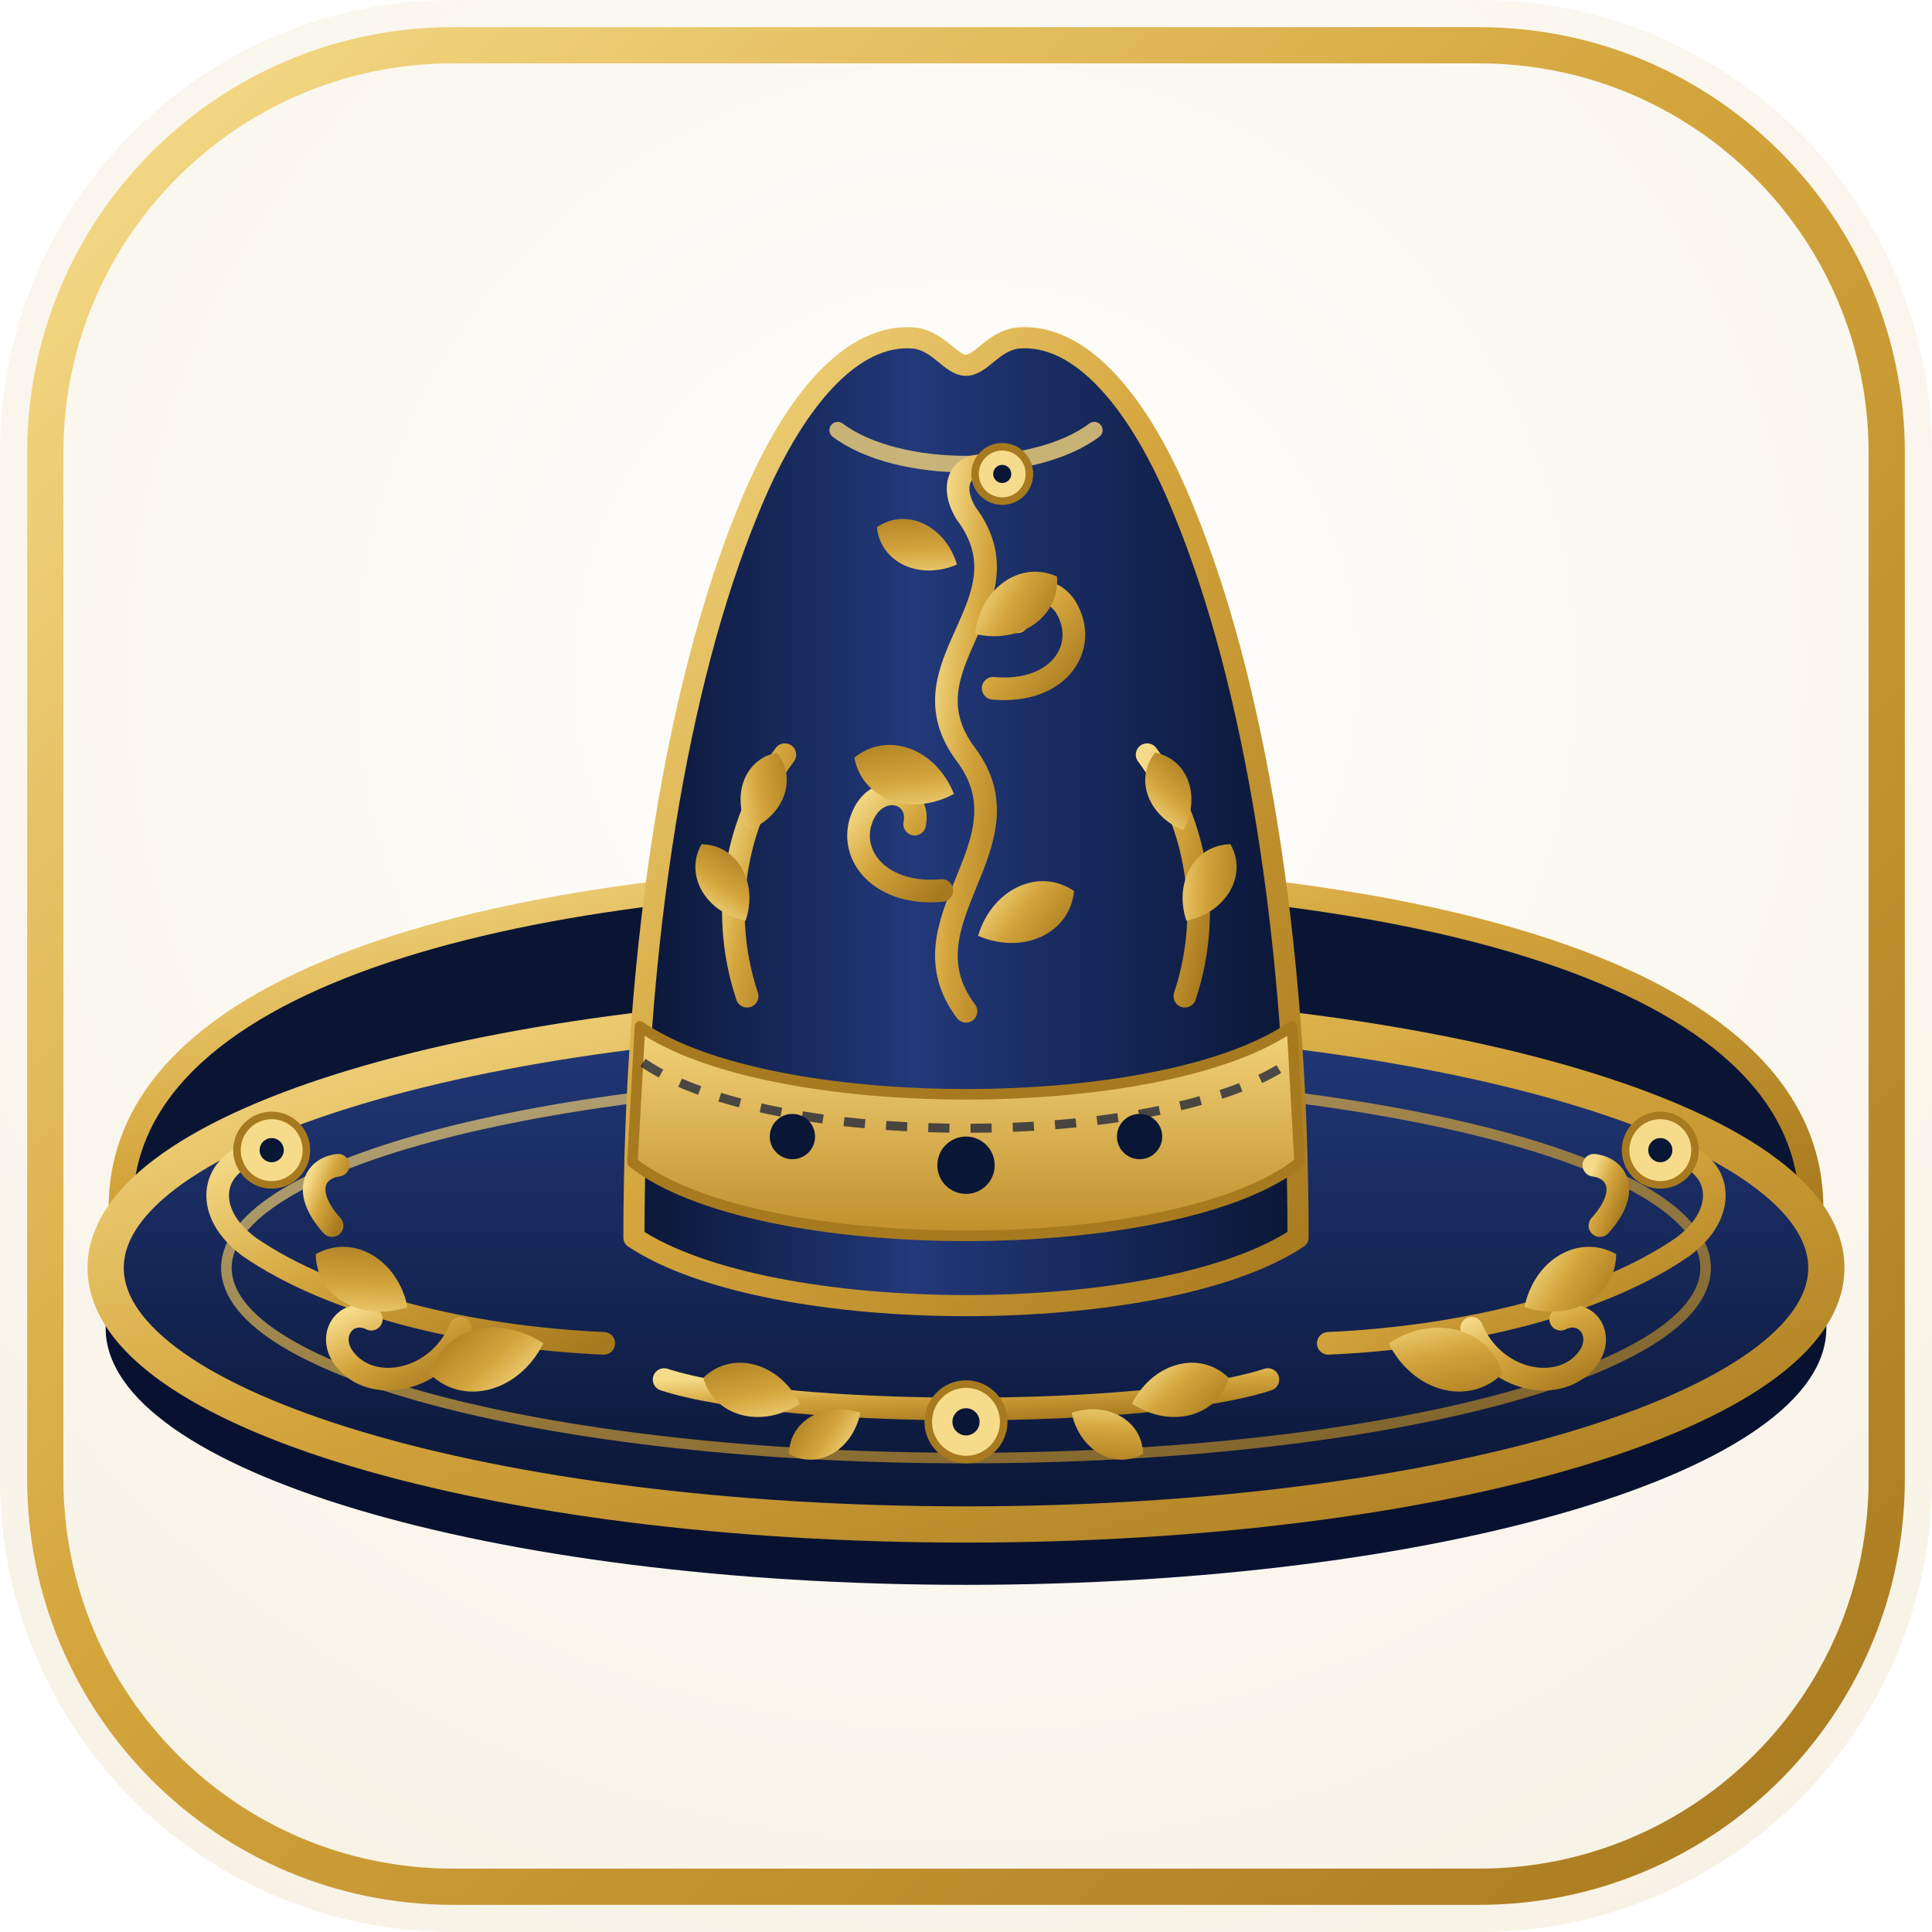
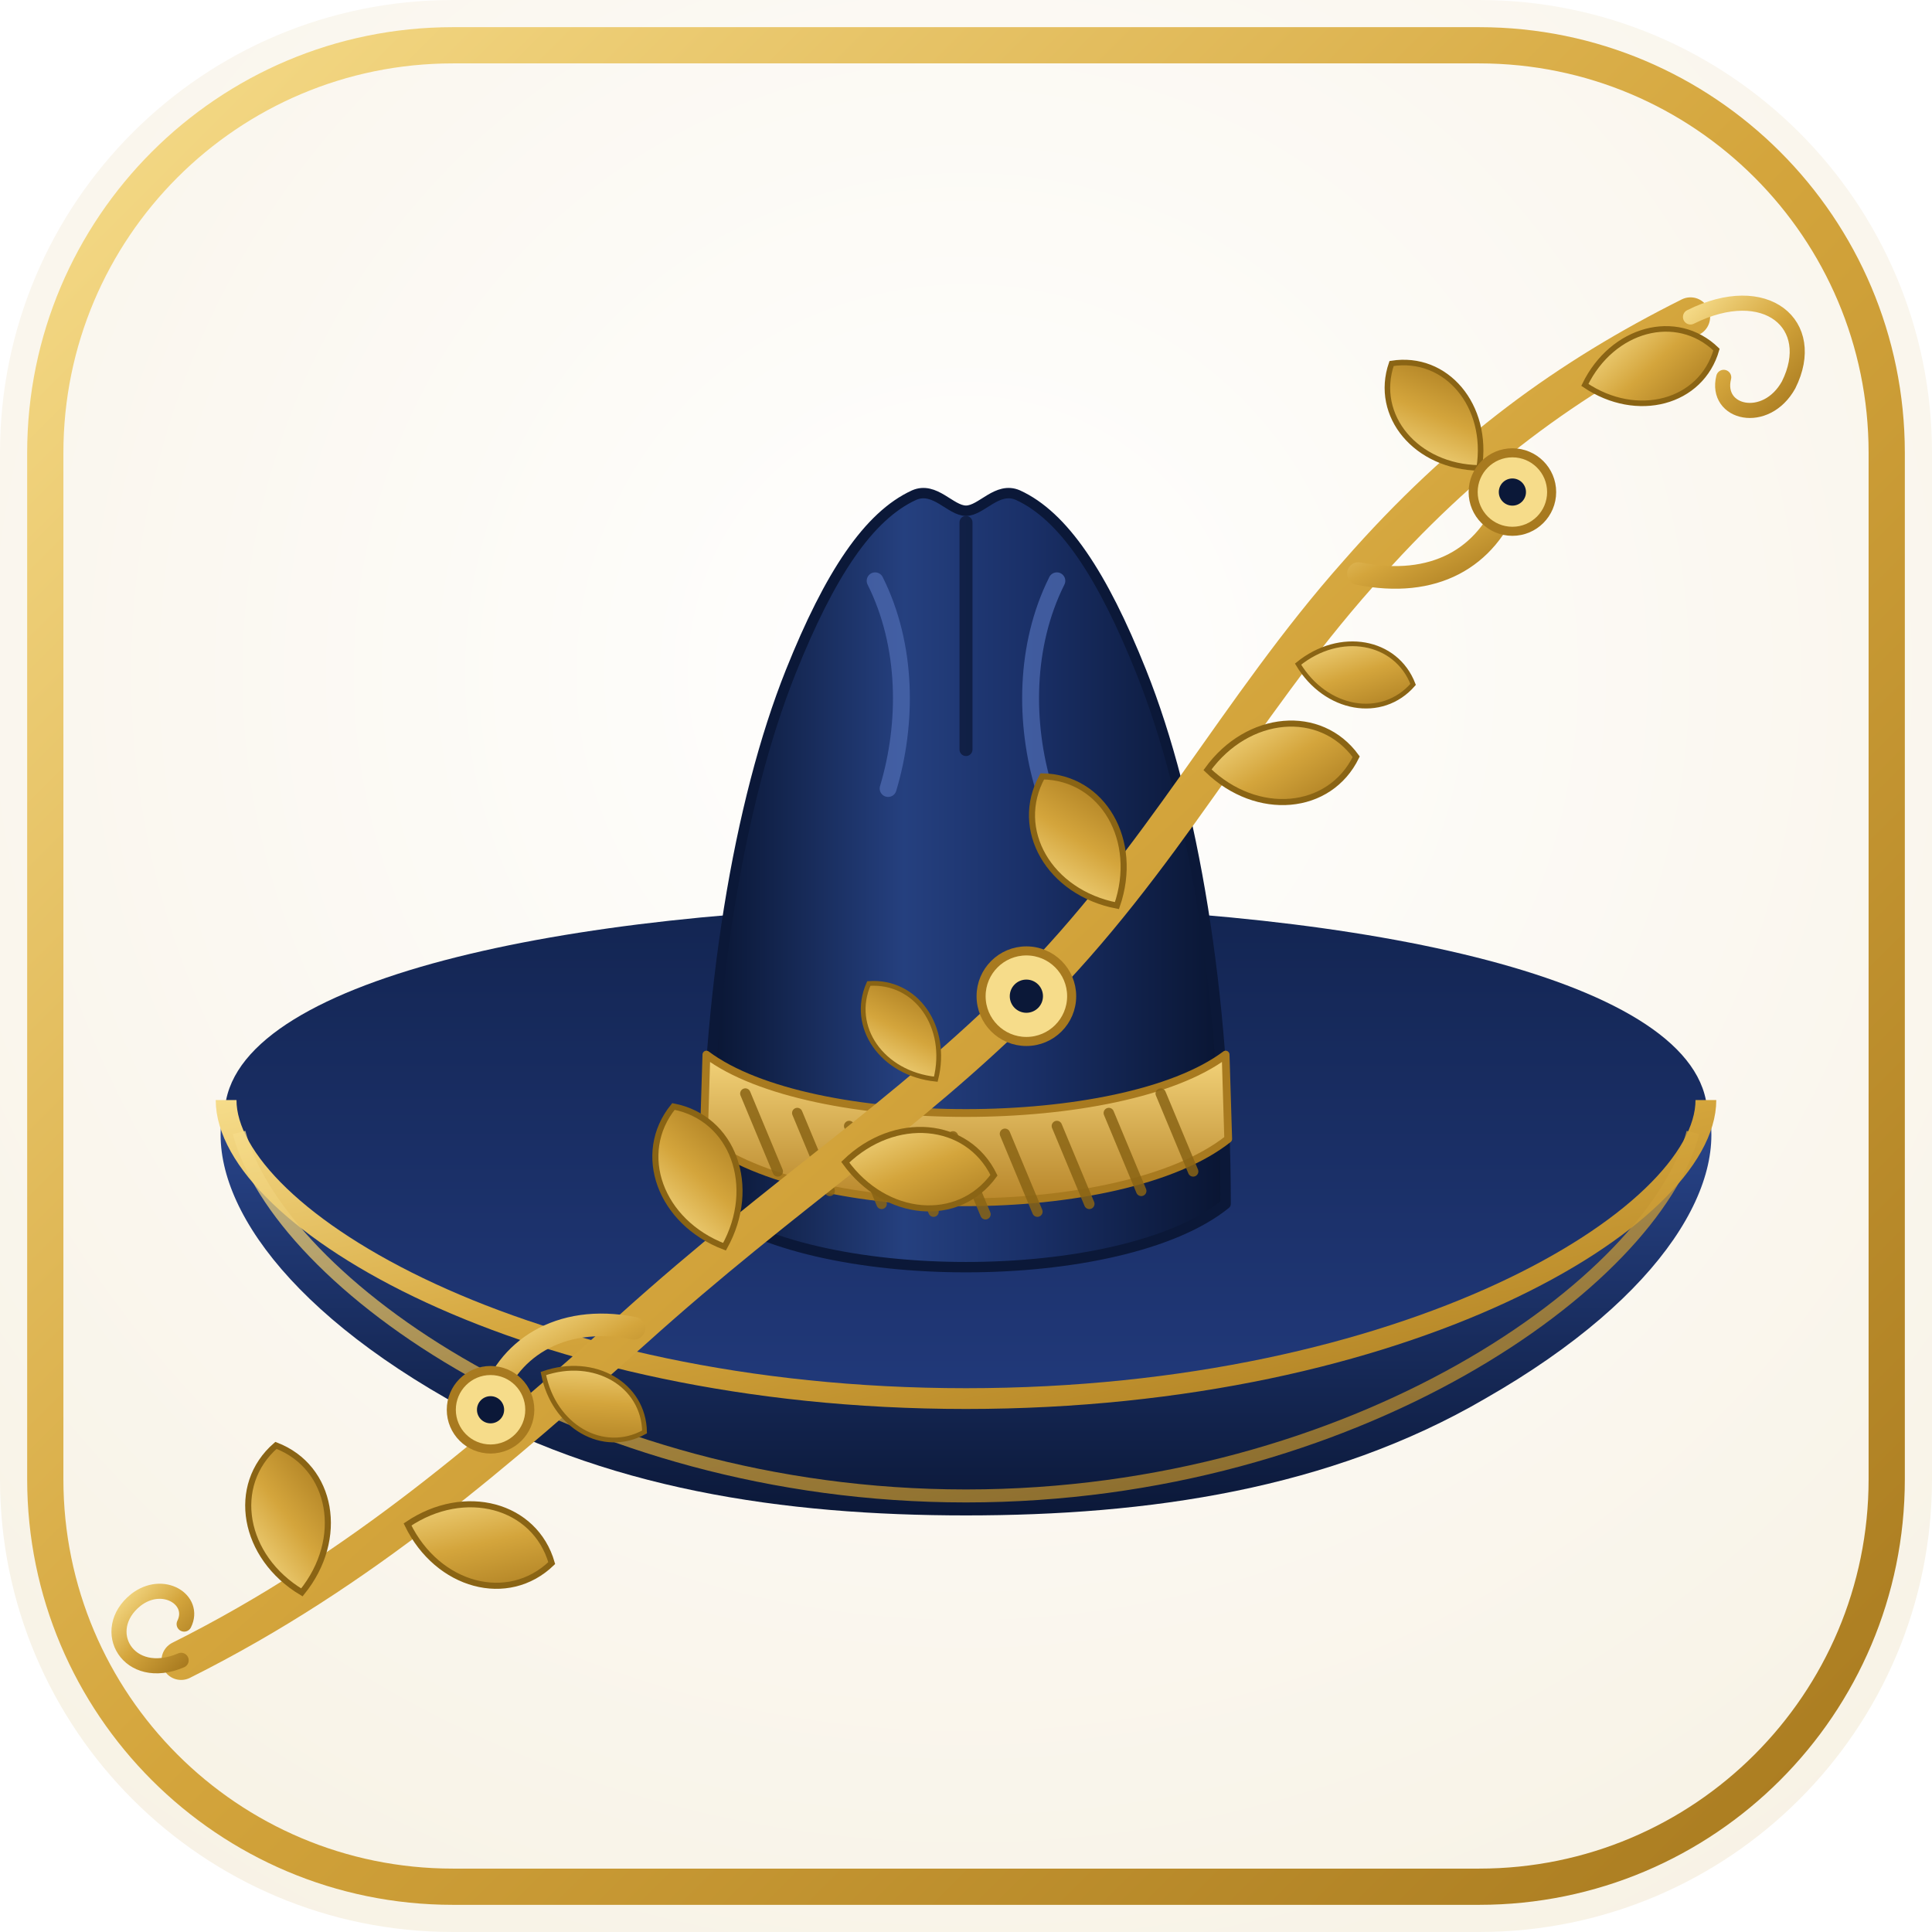
- <svg xmlns="http://www.w3.org/2000/svg" viewBox="0 0 128 128" role="img" aria-label="Bella's Música logo: a navy charro sombrero embroidered with gold vines">
+ <svg xmlns="http://www.w3.org/2000/svg" viewBox="0 0 128 128" role="img" aria-label="Bella's Música logo: a navy charro sombrero with a gold vine across it">
  <defs>
    <linearGradient id="gold" x1="0" y1="0" x2="1" y2="1">
      <stop offset="0" stop-color="#f6dc8a" />
-       <stop offset=".45" stop-color="#d4a53c" />
+       <stop offset=".5" stop-color="#d4a53c" />
      <stop offset="1" stop-color="#a87a1f" />
    </linearGradient>
    <linearGradient id="goldv" x1="0" y1="0" x2="0" y2="1">
      <stop offset="0" stop-color="#f3d37a" />
-       <stop offset="1" stop-color="#c08f2c" />
+       <stop offset="1" stop-color="#b8862a" />
    </linearGradient>
    <radialGradient id="bg" cx="50%" cy="35%" r="80%">
      <stop offset="0" stop-color="#ffffff" />
      <stop offset="1" stop-color="#f7f1e3" />
    </radialGradient>
    <linearGradient id="felt" x1="0" y1="0" x2="1" y2="0">
-       <stop offset="0" stop-color="#0a1636" />
-       <stop offset=".42" stop-color="#22397a" />
-       <stop offset="1" stop-color="#0a1636" />
+       <stop offset="0" stop-color="#091532" />
+       <stop offset=".38" stop-color="#25407f" />
+       <stop offset=".62" stop-color="#1a3068" />
+       <stop offset="1" stop-color="#091532" />
    </linearGradient>
-     <linearGradient id="brim" x1="0" y1="0" x2="0" y2="1">
-       <stop offset="0" stop-color="#22397a" />
-       <stop offset="1" stop-color="#0a1534" />
+     <linearGradient id="brimtop" x1="0" y1="0" x2="0" y2="1">
+       <stop offset="0" stop-color="#132552" />
+       <stop offset="1" stop-color="#21397a" />
    </linearGradient>
-     <path id="leaf" d="M0 0 C2.4 -2.7 6.2 -2.7 7.8 0 C6.2 2.7 2.4 2.7 0 0 Z" />
+     <linearGradient id="rim" x1="0" y1="0" x2="0" y2="1">
+       <stop offset="0" stop-color="#2a478f" />
+       <stop offset="1" stop-color="#0b1838" />
+     </linearGradient>
+     <path id="leaf" d="M0 0 C2.6 -3 6.8 -3 8.6 0 C6.8 3 2.6 3 0 0 Z" />
  </defs>
  <rect width="128" height="128" rx="30" fill="url(#bg)" />
  <rect x="3" y="3" width="122" height="122" rx="27" fill="none" stroke="url(#gold)" stroke-width="2.4" />
-   <path d="M8 80 C8 64 36 58 64 58 C92 58 120 64 120 80 C112 72 90 68 64 68 C38 68 16 72 8 80 Z" fill="#0a1534" stroke="url(#gold)" stroke-width="1.6" stroke-linejoin="round" />
-   <ellipse cx="64" cy="88" rx="57" ry="17" fill="#081230" />
-   <ellipse cx="64" cy="84" rx="57" ry="17" fill="url(#brim)" stroke="url(#gold)" stroke-width="2.4" />
-   <ellipse cx="64" cy="84" rx="49" ry="12.6" fill="none" stroke="url(#gold)" stroke-width=".7" opacity=".7" />
-   <path d="M42 82 C42 62 45 45 49.5 34 C52.5 26.5 56.5 22 60.6 22.4 C62.2 22.6 63 24.2 64 24.2 C65 24.2 65.8 22.6 67.4 22.4 C71.5 22 75.5 26.5 78.5 34 C83 45 86 62 86 82 C77 88 51 88 42 82 Z" fill="url(#felt)" stroke="url(#gold)" stroke-width="1.4" stroke-linejoin="round" />
-   <path d="M55.5 28.5 C59.5 31.5 68.5 31.5 72.5 28.5" fill="none" stroke="#f3d37a" stroke-width="1.1" stroke-linecap="round" opacity=".8" />
-   <path d="M41.9 77 C50 83.5 78 83.5 86.1 77 L85.6 68 C77 74 51 74 42.4 68 Z" fill="url(#goldv)" stroke="#a87a1f" stroke-width=".7" stroke-linejoin="round" />
-   <path d="M42.6 70.4 C51 76.2 77 76.2 85.4 70.4" fill="none" stroke="#0a1636" stroke-width=".6" stroke-dasharray="1.4 1.4" opacity=".7" />
-   <g fill="#0a1636">
-     <circle cx="52.5" cy="75.3" r="1.5" />
-     <circle cx="64" cy="77.2" r="1.9" />
-     <circle cx="75.5" cy="75.3" r="1.5" />
+   <g transform="translate(64 66) scale(.86) translate(-64 -62)">
+     <path d="M7 70 C9 60 36 55 64 55 C92 55 119 60 121 70 C121 79 98 93 64 93 C30 93 7 79 7 70 Z" fill="url(#brimtop)" />
+     <path d="M7 70 C7 79 30 93 64 93 C98 93 121 79 121 70 C123 76 118 85 104 93 C92 100 78 102 64 102 C50 102 36 100 24 93 C10 85 5 76 7 70 Z" fill="url(#rim)" />
+     <path d="M7 70 C7 79 30 93 64 93 C98 93 121 79 121 70" fill="none" stroke="url(#gold)" stroke-width="1.6" />
+     <path d="M8 72.5 C11 84 34 100.5 64 100.5 C94 100.5 117 84 120 72.5" fill="none" stroke="url(#gold)" stroke-width="1" opacity=".75" />
+     <path d="M44 78 C44 62 46.5 47 50.5 37 C53.5 29.5 56.5 25 60 23.4 C61.6 22.7 62.8 24.6 64 24.6 C65.2 24.6 66.4 22.7 68 23.4 C71.5 25 74.5 29.5 77.5 37 C81.5 47 84 62 84 78 C76 84.5 52 84.5 44 78 Z" fill="url(#felt)" stroke="#0b1838" stroke-width=".8" stroke-linejoin="round" />
+     <path d="M57 30 C59.5 35 59.5 41 58 46" fill="none" stroke="#4a66ad" stroke-width="1.3" stroke-linecap="round" opacity=".8" />
+     <path d="M71 30 C68.5 35 68.5 41 70 46" fill="none" stroke="#4a66ad" stroke-width="1.3" stroke-linecap="round" opacity=".8" />
+     <path d="M64 25.5 L64 43" fill="none" stroke="#0a1532" stroke-width="1" stroke-linecap="round" opacity=".7" />
+     <path d="M43.8 73 C52 79.5 76 79.5 84.2 73 L84 66.5 C76 72.5 52 72.5 44 66.5 Z" fill="url(#goldv)" stroke="#a87a1f" stroke-width=".6" stroke-linejoin="round" />
+     <g stroke="#8a6414" stroke-width=".8" stroke-linecap="round" opacity=".85">
+       <path d="M47 69.5 L49.5 75.5" />
+       <path d="M51 71 L53.5 77" />
+       <path d="M55 72 L57.5 78" />
+       <path d="M59 72.6 L61.5 78.6" />
+       <path d="M63 72.8 L65.5 78.8" />
+       <path d="M67 72.6 L69.5 78.6" />
+       <path d="M71 72 L73.5 78" />
+       <path d="M75 71 L77.5 77" />
+       <path d="M79 69.5 L81.5 75.5" />
+     </g>
  </g>
-   <g fill="none" stroke="url(#gold)" stroke-linecap="round" stroke-linejoin="round" stroke-width="1.5">
-     <path d="M64 67 C59.5 61 68.5 56 64 50 C59.5 44 68.5 40 64 34 C62.5 31.5 64.5 30 66.4 31.4" />
-     <path d="M62.4 59 C58 59.4 55.8 56.2 57.4 53.6 C58.6 51.8 61 52.6 60.6 54.6" />
-     <path d="M65.8 45.6 C70.2 46 72.2 42.8 70.6 40.2 C69.4 38.4 67 39.2 67.4 41.2" />
-     <path d="M49.5 66 C47.5 60 49 54 52 50" />
-     <path d="M78.5 66 C80.5 60 79 54 76 50" />
+   <g fill="none" stroke="url(#gold)" stroke-linecap="round" stroke-linejoin="round">
+     <path d="M12 110 C24 104 33 96 42 88 C52 79 60 74 68 66 C77 57 82 47 90 38 C97 30 104 25 112 21" stroke-width="2.6" />
+     <path d="M112 21 C117 18.5 120.5 21.5 118.5 25.5 C117 28.2 113.6 27.4 114.2 25" />
+     <path d="M12 110 C8.5 111.5 6.5 108 9 106 C10.8 104.6 13 106 12.2 107.6" />
+     <path d="M42 88 C37 87 33.5 89.5 32.5 93" stroke-width="1.5" />
+     <path d="M90 38 C95 39 98.5 37 100 33" stroke-width="1.5" />
  </g>
-   <g fill="url(#gold)">
-     <use href="#leaf" transform="translate(64.8 62) rotate(-25) scale(.9)" />
-     <use href="#leaf" transform="translate(63.2 52.6) rotate(200) scale(.9)" />
-     <use href="#leaf" transform="translate(64.6 42) rotate(-35) scale(.85)" />
-     <use href="#leaf" transform="translate(63.4 37.4) rotate(205) scale(.75)" />
-     <use href="#leaf" transform="translate(49.4 61) rotate(-120) scale(.75)" />
-     <use href="#leaf" transform="translate(78.6 61) rotate(-60) scale(.75)" />
-     <use href="#leaf" transform="translate(49.6 55) rotate(-70) scale(.7)" />
-     <use href="#leaf" transform="translate(78.4 55) rotate(-110) scale(.7)" />
+   <g fill="url(#gold)" stroke="#8a6414" stroke-width=".35">
+     <use href="#leaf" transform="translate(20 105.5) rotate(-100) scale(1.15)" />
+     <use href="#leaf" transform="translate(27 101) rotate(15) scale(1.15)" />
+     <use href="#leaf" transform="translate(48 82.6) rotate(-110) scale(1.15)" />
+     <use href="#leaf" transform="translate(56 77) rotate(5) scale(1.15)" />
+     <use href="#leaf" transform="translate(74 60) rotate(-120) scale(1.15)" />
+     <use href="#leaf" transform="translate(80 51) rotate(-5) scale(1.15)" />
+     <use href="#leaf" transform="translate(98 31) rotate(-130) scale(1.05)" />
+     <use href="#leaf" transform="translate(105 25.5) rotate(-15) scale(1.05)" />
+     <use href="#leaf" transform="translate(36 91) rotate(30) scale(.9)" />
+     <use href="#leaf" transform="translate(62 71.5) rotate(-125) scale(.9)" />
+     <use href="#leaf" transform="translate(86 44) rotate(10) scale(.9)" />
  </g>
-   <g fill="none" stroke="url(#gold)" stroke-linecap="round" stroke-linejoin="round" stroke-width="1.5">
-     <path d="M40 89 C31 88.6 22 86.4 16.5 82.6 C13 80 14.2 76.4 18 76.2" />
-     <path d="M88 89 C97 88.6 106 86.4 111.5 82.6 C115 80 113.8 76.4 110 76.2" />
-     <path d="M30.5 88 C29 91.6 24.6 92.4 22.8 90 C21.6 88.4 23 86.6 24.6 87.4" />
-     <path d="M97.5 88 C99 91.6 103.4 92.4 105.2 90 C106.4 88.4 105 86.6 103.4 87.4" />
-     <path d="M44 91.4 C52 94 76 94 84 91.4" />
-     <path d="M22 81.2 C20 79 20.8 77.4 22.4 77.2" />
-     <path d="M106 81.2 C108 79 107.2 77.4 105.6 77.2" />
+   <g fill="#f6dc8a" stroke="#a87a1f" stroke-width=".6">
+     <circle cx="32.5" cy="93.4" r="2.6" />
+     <circle cx="100.2" cy="32.6" r="2.6" />
+     <circle cx="68" cy="66" r="3" />
  </g>
-   <g fill="url(#gold)">
-     <use href="#leaf" transform="translate(36 89) rotate(165)" />
-     <use href="#leaf" transform="translate(27 86.6) rotate(-150) scale(.9)" />
-     <use href="#leaf" transform="translate(92 89) rotate(15)" />
-     <use href="#leaf" transform="translate(101 86.6) rotate(-30) scale(.9)" />
-     <use href="#leaf" transform="translate(53 93) rotate(195) scale(.85)" />
-     <use href="#leaf" transform="translate(75 93) rotate(-15) scale(.85)" />
-     <use href="#leaf" transform="translate(57 93.6) rotate(150) scale(.7)" />
-     <use href="#leaf" transform="translate(71 93.6) rotate(30) scale(.7)" />
-   </g>
-   <g fill="#f6dc8a" stroke="#a87a1f" stroke-width=".5">
-     <circle cx="18" cy="76.2" r="2.3" />
-     <circle cx="110" cy="76.2" r="2.3" />
-     <circle cx="64" cy="94.2" r="2.5" />
-     <circle cx="66.4" cy="31.4" r="1.8" />
-   </g>
-   <g fill="#0a1636">
-     <circle cx="18" cy="76.2" r=".8" />
-     <circle cx="110" cy="76.2" r=".8" />
-     <circle cx="64" cy="94.2" r=".9" />
-     <circle cx="66.4" cy="31.4" r=".6" />
+   <g fill="#0b1838">
+     <circle cx="32.5" cy="93.4" r=".9" />
+     <circle cx="100.2" cy="32.6" r=".9" />
+     <circle cx="68" cy="66" r="1.1" />
  </g>
</svg>
